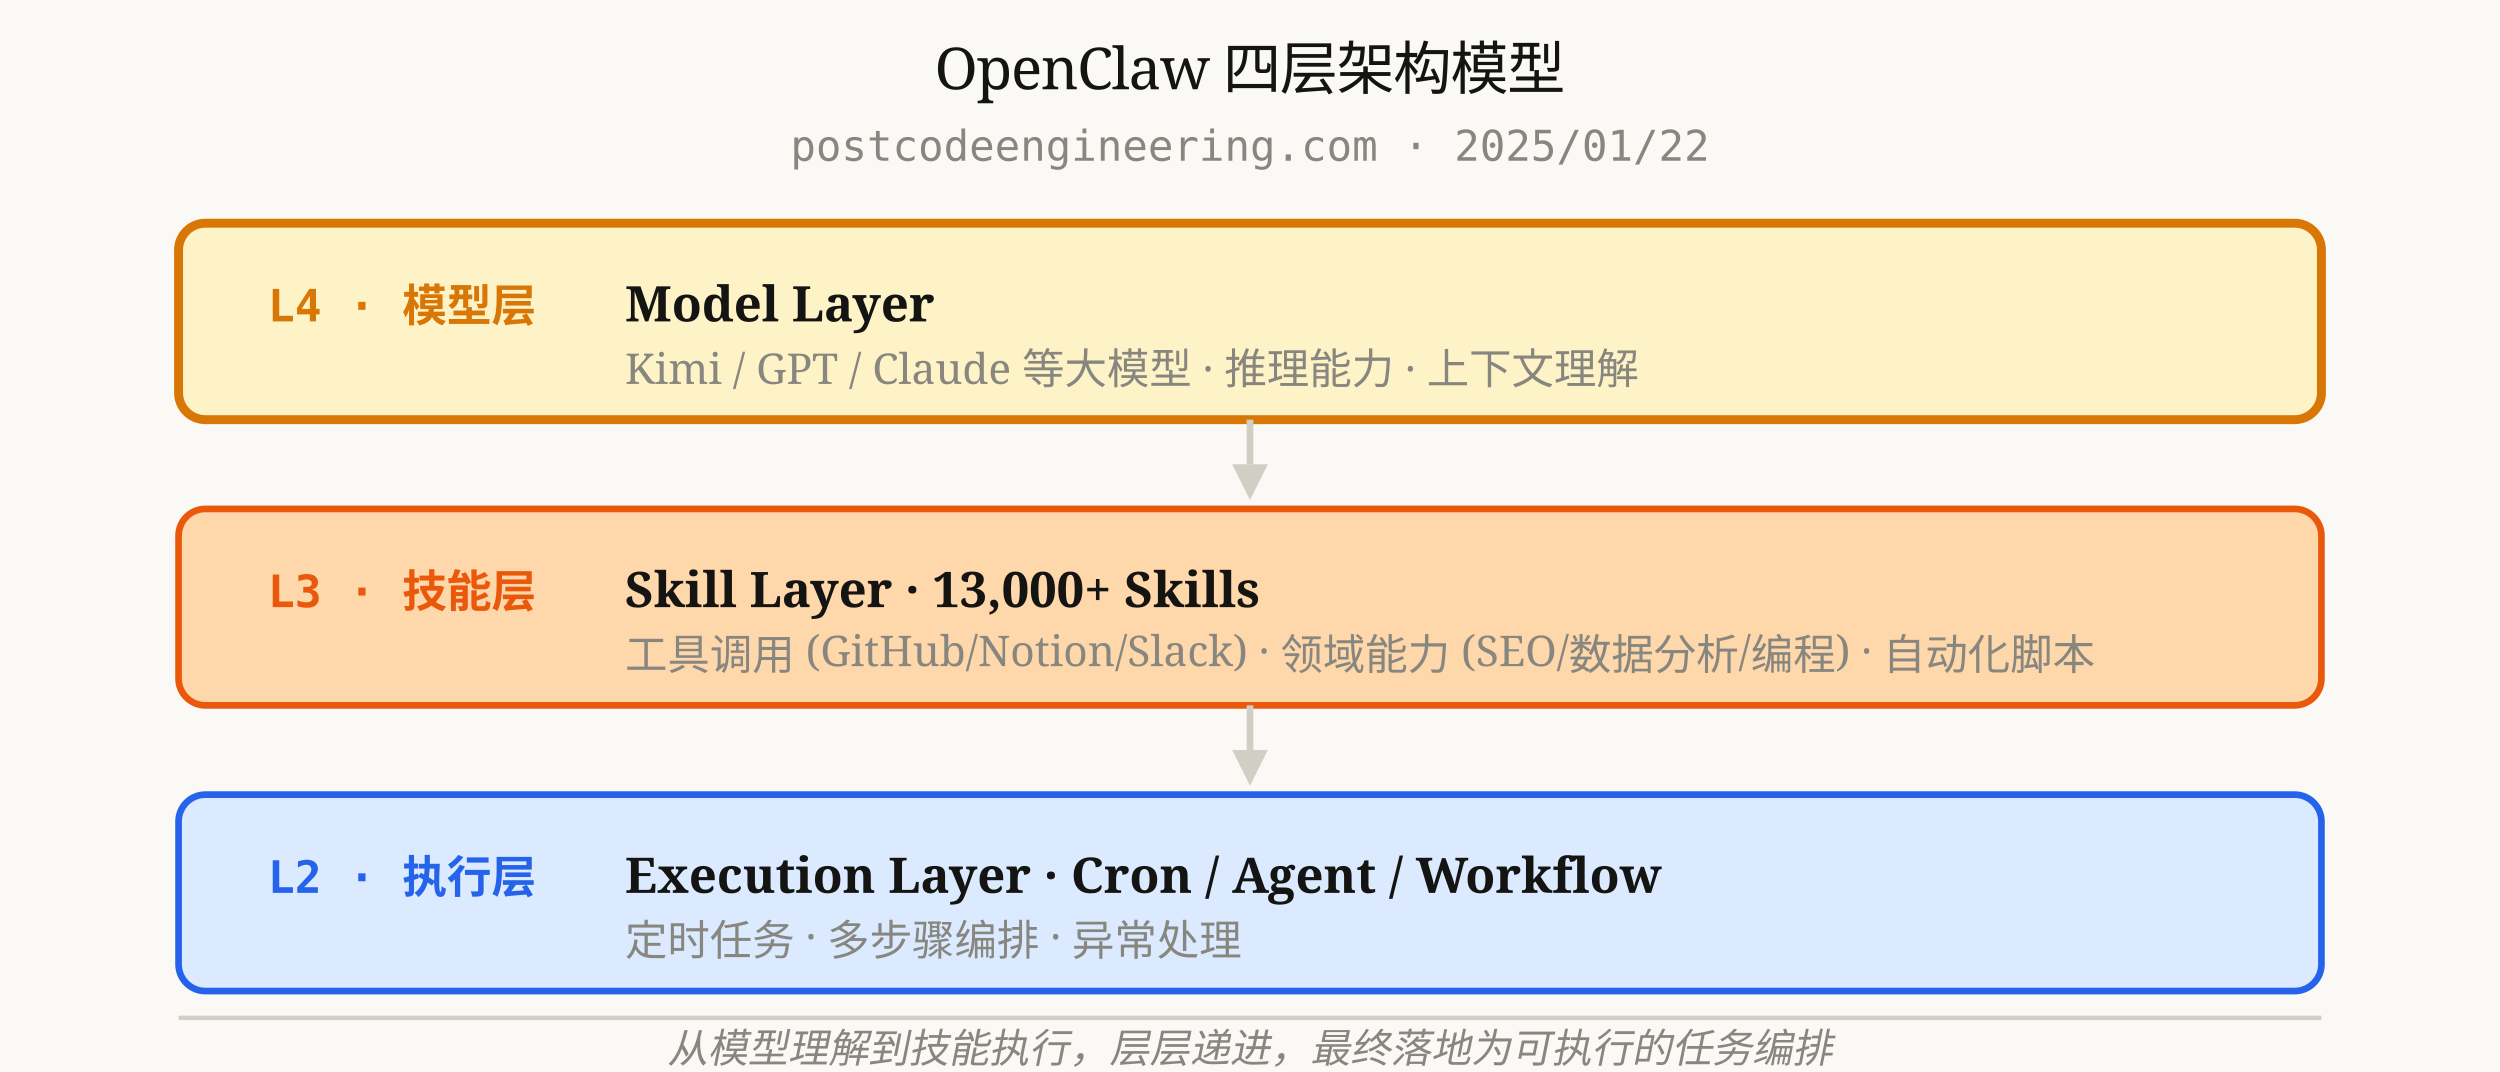
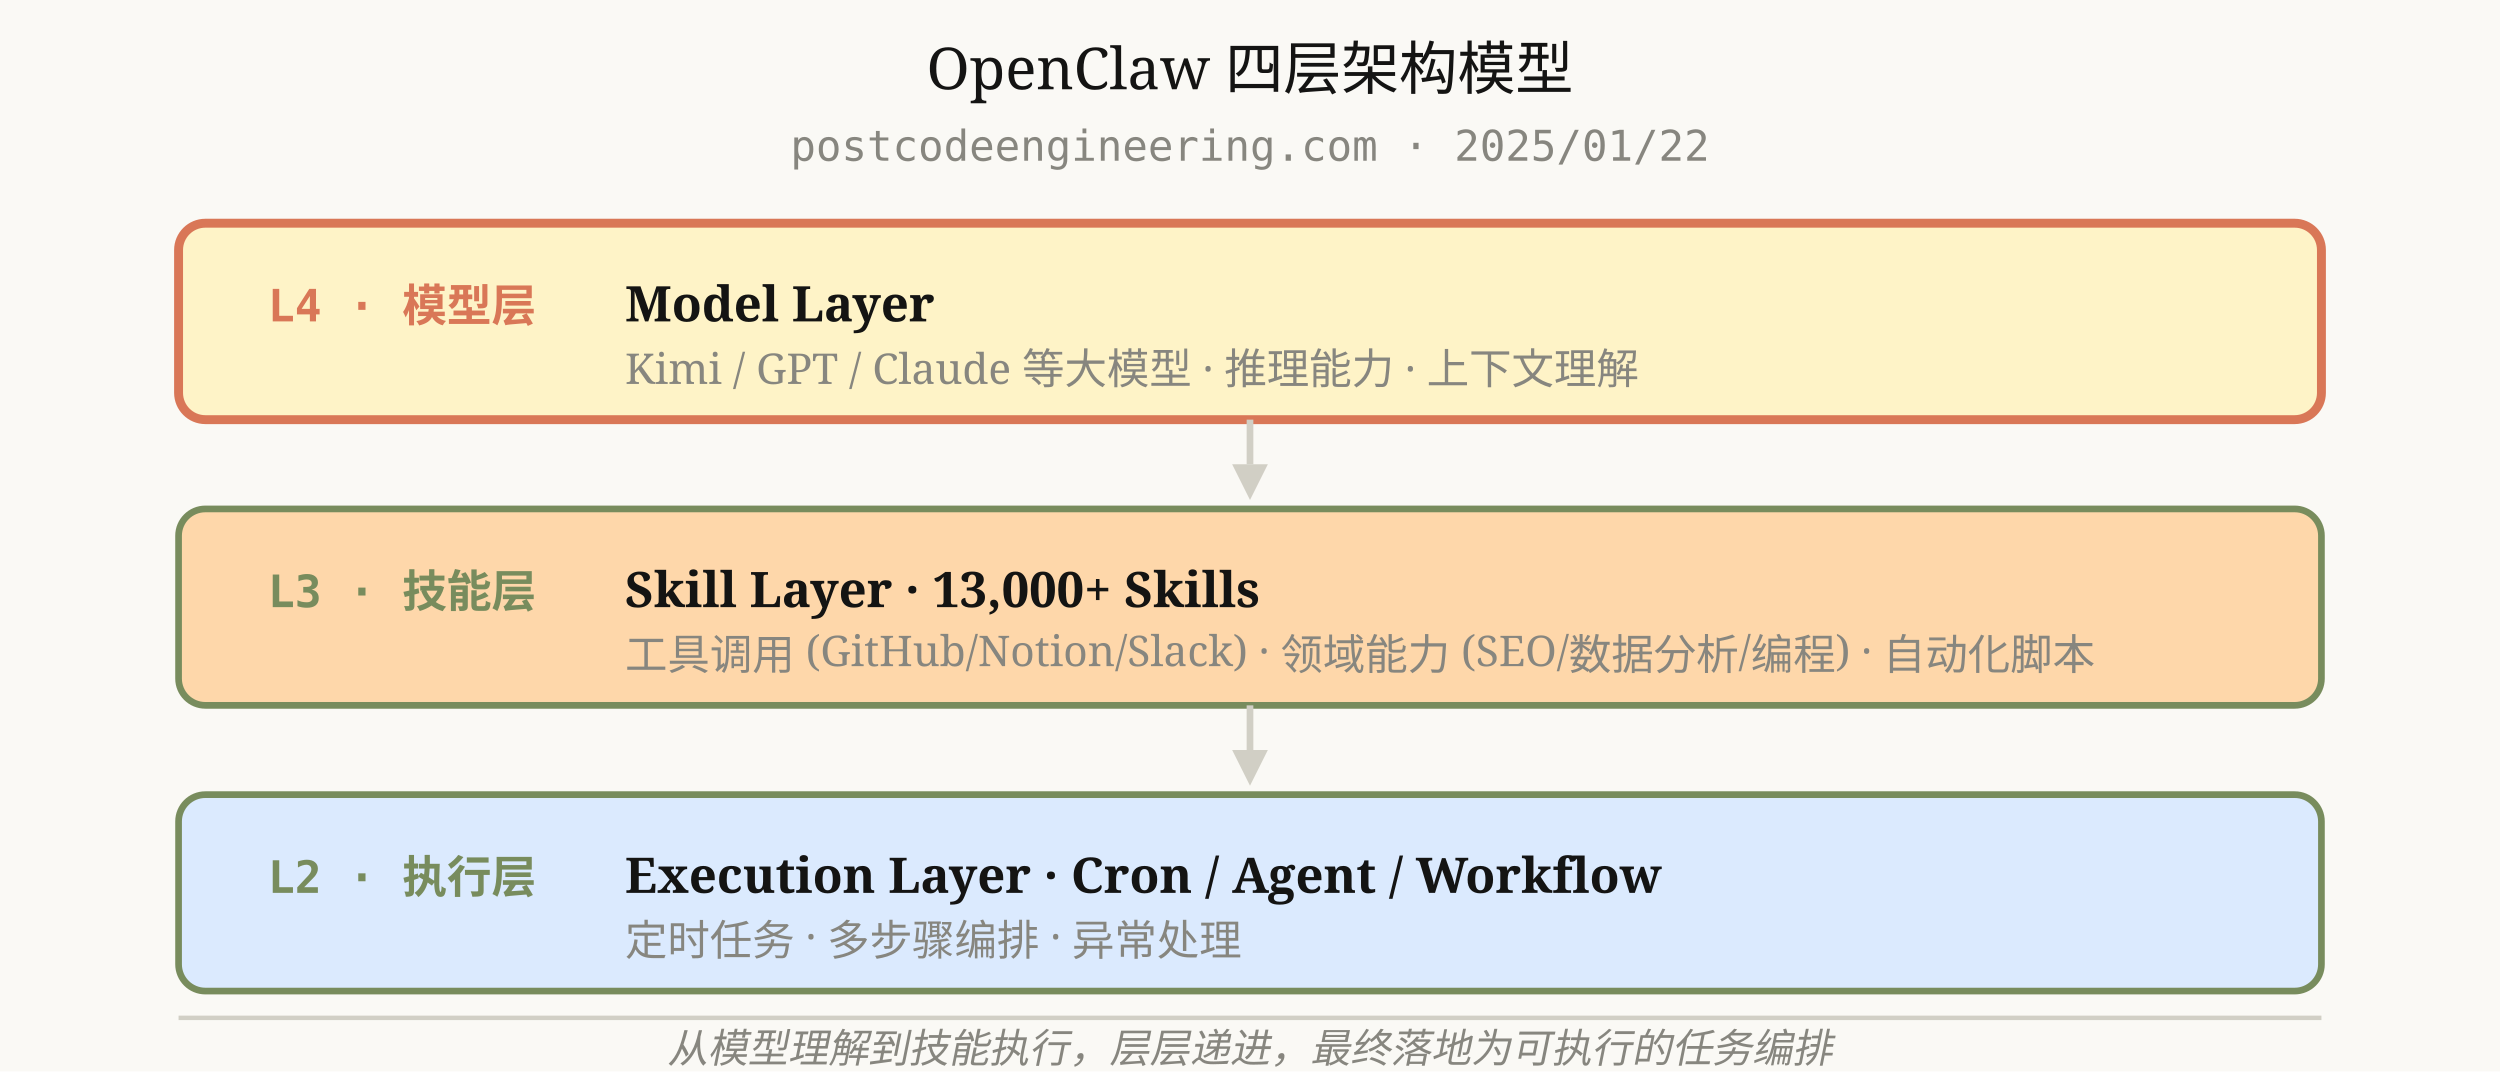
<svg xmlns="http://www.w3.org/2000/svg" viewBox="0 0 560 240" font-family="ui-serif, Georgia, serif">
  <rect width="560" height="240" fill="#FAF9F5" />
-   <text x="280" y="20" text-anchor="middle" font-size="13" font-weight="500" fill="#141413" letter-spacing="-0.02em">OpenClaw 四层架构模型</text>
+   <text x="280" y="20" text-anchor="middle" font-size="13" font-weight="500" fill="#141413">OpenClaw 四层架构模型</text>
  <text x="280" y="36" text-anchor="middle" font-size="9.5" fill="#87867F" font-family="ui-monospace, monospace">postcodeengineering.com · 2025/01/22</text>
-   <rect x="40" y="50" width="480" height="44" rx="6" fill="#FEF3C7" stroke="#D97706" stroke-width="2" />
-   <text x="60" y="72" font-size="10" fill="#D97706" font-family="ui-monospace, monospace" font-weight="600">L4 · 模型层</text>
+   <rect x="40" y="50" width="480" height="44" rx="6" fill="#FEF3C7" stroke="#D97757" stroke-width="2" />
+   <text x="60" y="72" font-size="10" fill="#D97757" font-family="ui-monospace, monospace" font-weight="600">L4 · 模型层</text>
  <text x="140" y="72" font-size="11" fill="#141413" font-weight="600">Model Layer</text>
  <text x="140" y="86" font-size="9.5" fill="#87867F">Kimi / GPT / Claude 等大模型 · 推理能力 · 上下文理解</text>
  <line x1="280" y1="94" x2="280" y2="104" stroke="#D1CFC5" stroke-width="1.5" />
  <polygon points="276,104 280,112 284,104" fill="#D1CFC5" />
-   <rect x="40" y="114" width="480" height="44" rx="6" fill="#FED7AA" stroke="#EA580C" stroke-width="1.5" />
-   <text x="60" y="136" font-size="10" fill="#EA580C" font-family="ui-monospace, monospace" font-weight="600">L3 · 技能层</text>
+   <rect x="40" y="114" width="480" height="44" rx="6" fill="#FED7AA" stroke="#788C5D" stroke-width="1.5" />
+   <text x="60" y="136" font-size="10" fill="#788C5D" font-family="ui-monospace, monospace" font-weight="600">L3 · 技能层</text>
  <text x="140" y="136" font-size="11" fill="#141413" font-weight="600">Skill Layer · 13,000+ Skills</text>
  <text x="140" y="150" font-size="9.5" fill="#87867F">工具调用 (GitHub/Notion/Slack) · 领域能力 (SEO/数据分析/编程) · 自动化脚本</text>
  <line x1="280" y1="158" x2="280" y2="168" stroke="#D1CFC5" stroke-width="1.5" />
  <polygon points="276,168 280,176 284,168" fill="#D1CFC5" />
-   <rect x="40" y="178" width="480" height="44" rx="6" fill="#DBEAFE" stroke="#2563EB" stroke-width="1.5" />
-   <text x="60" y="200" font-size="10" fill="#2563EB" font-family="ui-monospace, monospace" font-weight="600">L2 · 执行层</text>
+   <rect x="40" y="178" width="480" height="44" rx="6" fill="#DBEAFE" stroke="#788C5D" stroke-width="1.5" />
+   <text x="60" y="200" font-size="10" fill="#788C5D" font-family="ui-monospace, monospace" font-weight="600">L2 · 执行层</text>
  <text x="140" y="200" font-size="11" fill="#141413" font-weight="600">Execution Layer · Cron / Agent / Workflow</text>
  <text x="140" y="214" font-size="9.5" fill="#87867F">定时任务 · 多步骤编排 · 异常处理</text>
  <line x1="40" y1="228" x2="520" y2="228" stroke="#D1CFC5" stroke-width="1" />
  <text x="280" y="238" text-anchor="middle" font-size="9" fill="#87867F" font-style="italic">从模型理解到技能执行，层层递进，最终落地为可执行的任务编排</text>
</svg>
